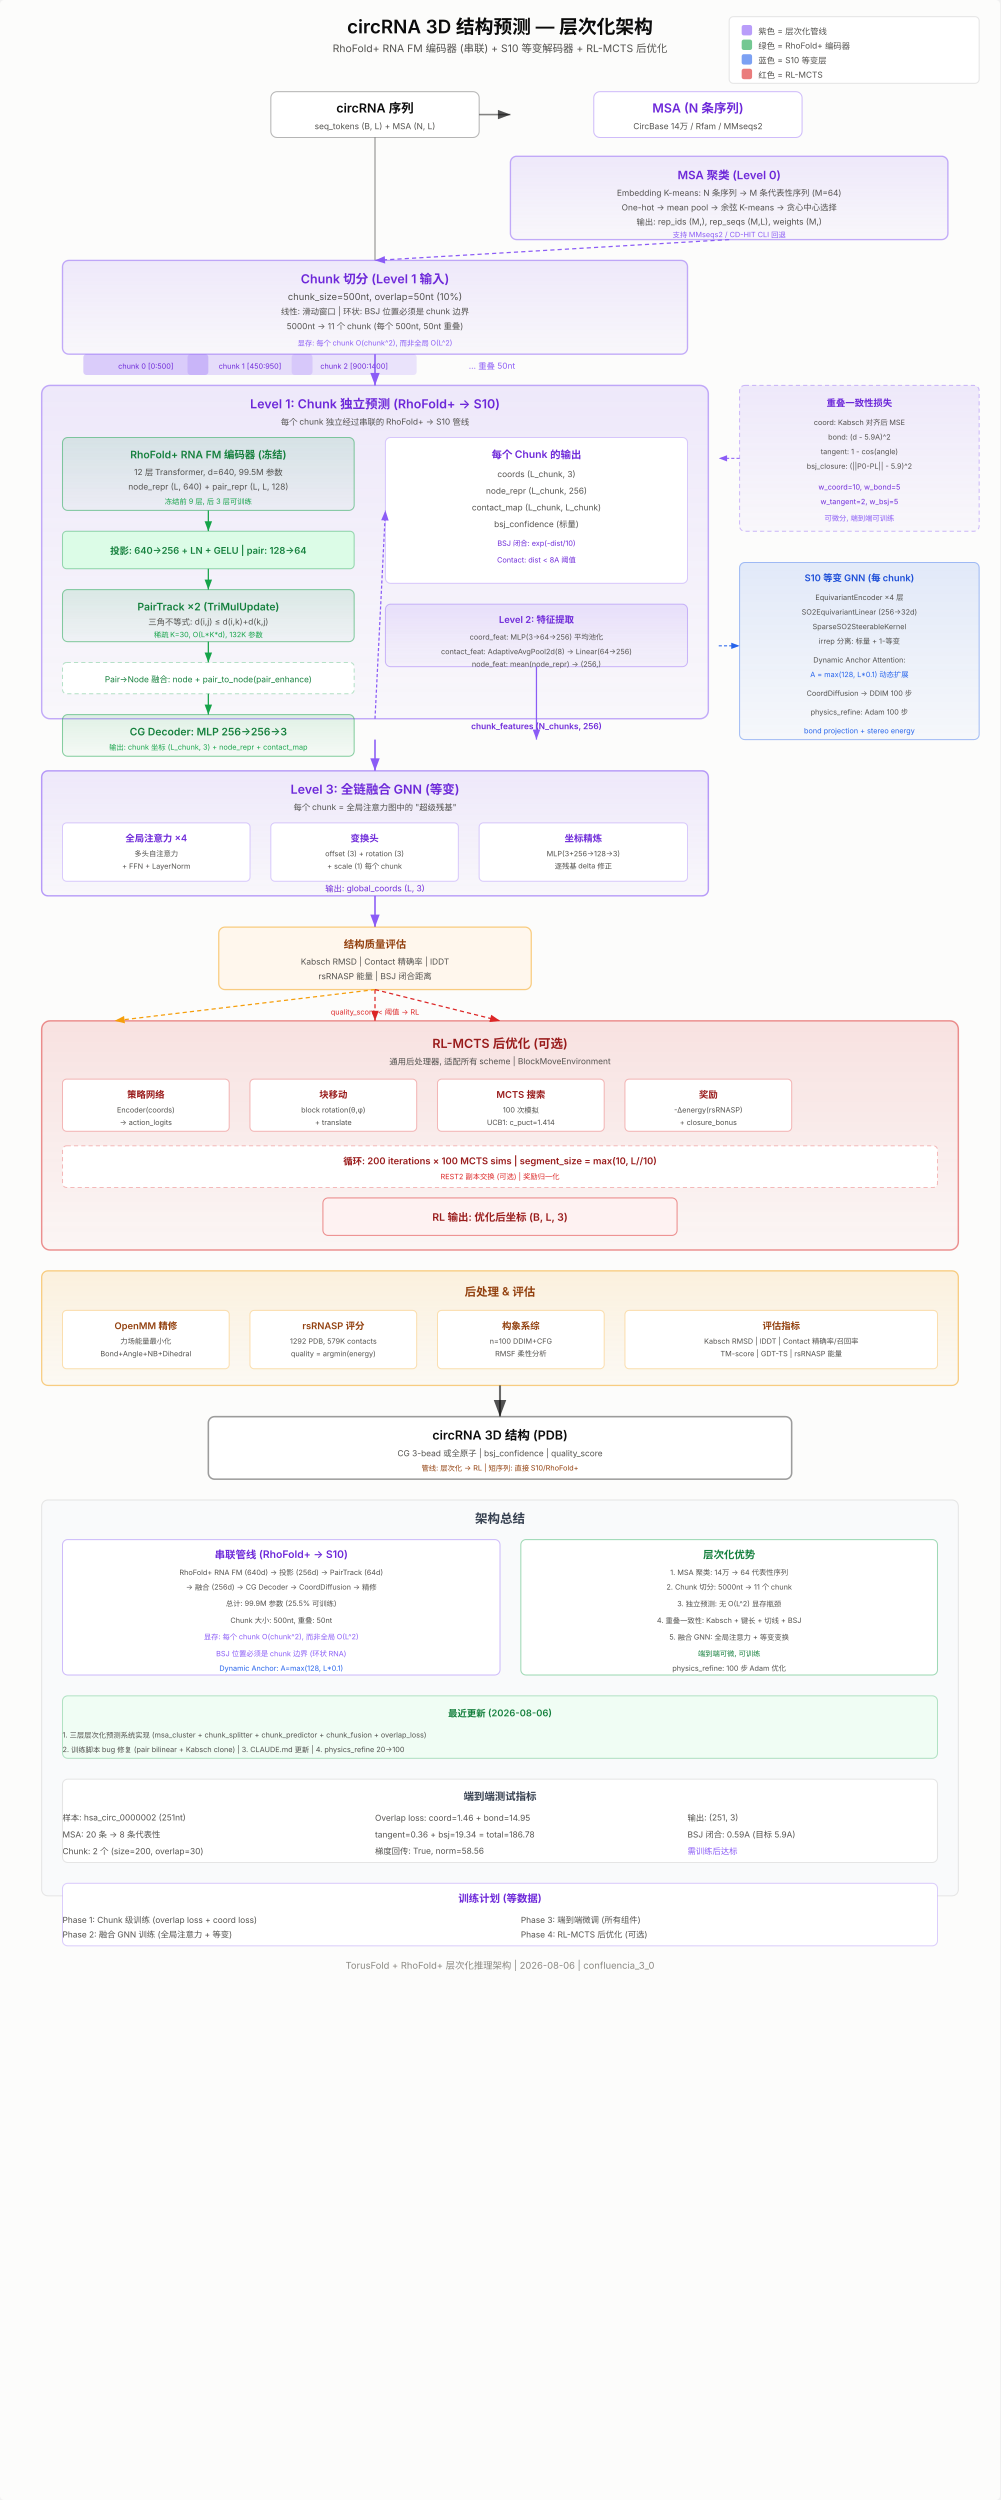
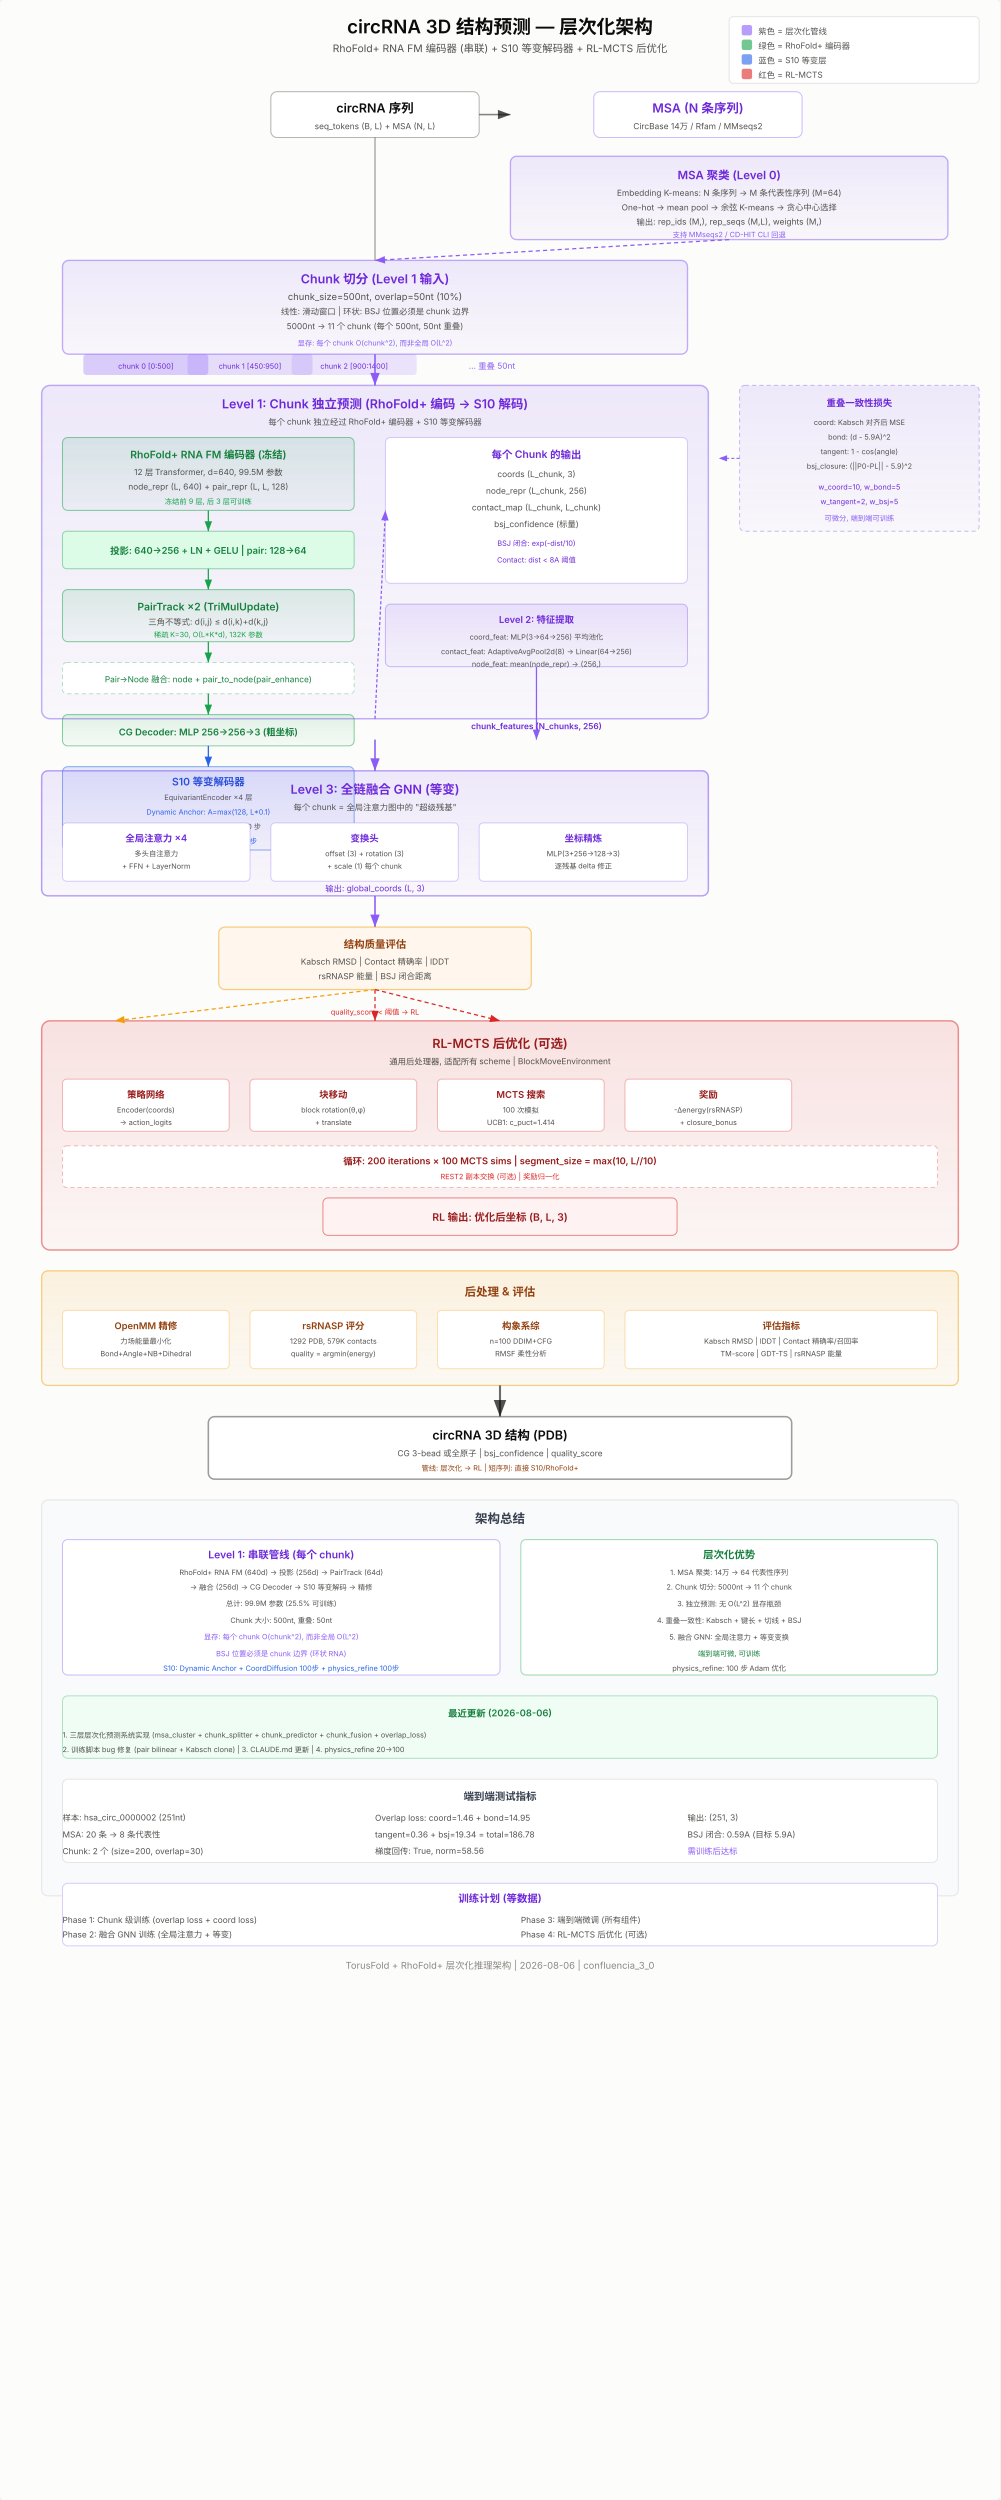
<svg xmlns="http://www.w3.org/2000/svg" viewBox="0 0 960 2400" font-family="system-ui,-apple-system,Segoe UI,sans-serif">
  <defs>
    <linearGradient id="rfFill" x1="0" y1="0" x2="0" y2="1">
      <stop offset="0%" stop-color="#16a34a" stop-opacity="0.12" />
      <stop offset="100%" stop-color="#16a34a" stop-opacity="0.03" />
    </linearGradient>
    <linearGradient id="s10Fill" x1="0" y1="0" x2="0" y2="1">
      <stop offset="0%" stop-color="#2563eb" stop-opacity="0.12" />
      <stop offset="100%" stop-color="#2563eb" stop-opacity="0.03" />
    </linearGradient>
    <linearGradient id="rlFill" x1="0" y1="0" x2="0" y2="1">
      <stop offset="0%" stop-color="#dc2626" stop-opacity="0.12" />
      <stop offset="100%" stop-color="#dc2626" stop-opacity="0.03" />
    </linearGradient>
    <linearGradient id="postFill" x1="0" y1="0" x2="0" y2="1">
      <stop offset="0%" stop-color="#f59e0b" stop-opacity="0.12" />
      <stop offset="100%" stop-color="#f59e0b" stop-opacity="0.03" />
    </linearGradient>
    <linearGradient id="hierFill" x1="0" y1="0" x2="0" y2="1">
      <stop offset="0%" stop-color="#8b5cf6" stop-opacity="0.12" />
      <stop offset="100%" stop-color="#8b5cf6" stop-opacity="0.03" />
    </linearGradient>
    <marker id="a-blk" markerWidth="10" markerHeight="10" refX="8" refY="3" orient="auto" markerUnits="strokeWidth">
      <path d="M0,0 L0,6 L8,3 z" fill="#0b0b0b" fill-opacity="0.7" />
    </marker>
    <marker id="a-grn" markerWidth="10" markerHeight="10" refX="8" refY="3" orient="auto" markerUnits="strokeWidth">
      <path d="M0,0 L0,6 L8,3 z" fill="#16a34a" />
    </marker>
    <marker id="a-blu" markerWidth="10" markerHeight="10" refX="8" refY="3" orient="auto" markerUnits="strokeWidth">
      <path d="M0,0 L0,6 L8,3 z" fill="#2563eb" />
    </marker>
    <marker id="a-red" markerWidth="10" markerHeight="10" refX="8" refY="3" orient="auto" markerUnits="strokeWidth">
      <path d="M0,0 L0,6 L8,3 z" fill="#dc2626" />
    </marker>
    <marker id="a-pur" markerWidth="10" markerHeight="10" refX="8" refY="3" orient="auto" markerUnits="strokeWidth">
      <path d="M0,0 L0,6 L8,3 z" fill="#8b5cf6" />
    </marker>
    <marker id="a-amb" markerWidth="10" markerHeight="10" refX="8" refY="3" orient="auto" markerUnits="strokeWidth">
      <path d="M0,0 L0,6 L8,3 z" fill="#f59e0b" />
    </marker>
  </defs>
  <rect width="960" height="2400" fill="#fcfcfb" rx="4" />
  <text x="480" y="32" text-anchor="middle" font-size="18" font-weight="600" fill="#0b0b0b">circRNA 3D 结构预测 — 层次化架构</text>
  <text x="480" y="50" text-anchor="middle" font-size="10" fill="#52514e">RhoFold+ RNA FM 编码器 (串联) + S10 等变解码器 + RL-MCTS 后优化</text>
  <rect x="700" y="16" width="240" height="64" rx="4" fill="#fff" stroke="#e5e5e5" />
  <rect x="712" y="24" width="10" height="10" rx="2" fill="#8b5cf6" fill-opacity="0.6" />
  <text x="728" y="33" font-size="8" fill="#52514e">紫色 = 层次化管线</text>
  <rect x="712" y="38" width="10" height="10" rx="2" fill="#16a34a" fill-opacity="0.6" />
  <text x="728" y="47" font-size="8" fill="#52514e">绿色 = RhoFold+ 编码器</text>
  <rect x="712" y="52" width="10" height="10" rx="2" fill="#2563eb" fill-opacity="0.6" />
  <text x="728" y="61" font-size="8" fill="#52514e">蓝色 = S10 等变层</text>
  <rect x="712" y="66" width="10" height="10" rx="2" fill="#dc2626" fill-opacity="0.6" />
  <text x="728" y="75" font-size="8" fill="#52514e">红色 = RL-MCTS</text>
  <rect x="260" y="88" width="200" height="44" rx="6" fill="#fff" stroke="#0b0b0b" stroke-opacity="0.3" />
  <text x="360" y="108" text-anchor="middle" font-size="12" font-weight="600" fill="#0b0b0b">circRNA 序列</text>
  <text x="360" y="124" text-anchor="middle" font-size="8" fill="#52514e">seq_tokens (B, L) + MSA (N, L)</text>
  <rect x="570" y="88" width="200" height="44" rx="6" fill="#fff" stroke="#8b5cf6" stroke-opacity="0.4" />
  <text x="670" y="108" text-anchor="middle" font-size="12" font-weight="600" fill="#6d28d9">MSA (N 条序列)</text>
  <text x="670" y="124" text-anchor="middle" font-size="8" fill="#52514e">CircBase 14万 / Rfam / MMseqs2</text>
  <line x1="460" y1="110" x2="490" y2="110" stroke="#0b0b0b" stroke-opacity="0.5" stroke-width="1.5" marker-end="url(#a-blk)" />
  <rect x="490" y="150" width="420" height="80" rx="6" fill="url(#hierFill)" stroke="#8b5cf6" stroke-opacity="0.5" stroke-width="1.3" />
  <text x="700" y="172" text-anchor="middle" font-size="11" font-weight="600" fill="#6d28d9">MSA 聚类 (Level 0)</text>
  <text x="700" y="188" text-anchor="middle" font-size="8" fill="#52514e">Embedding K-means: N 条序列 → M 条代表性序列 (M=64)</text>
  <text x="700" y="202" text-anchor="middle" font-size="8" fill="#52514e">One-hot → mean pool → 余弦 K-means → 贪心中心选择</text>
  <text x="700" y="216" text-anchor="middle" font-size="8" fill="#52514e">输出: rep_ids (M,), rep_seqs (M,L), weights (M,)</text>
  <text x="700" y="228" text-anchor="middle" font-size="7" fill="#8b5cf6">支持 MMseqs2 / CD-HIT CLI 回退</text>
  <line x1="360" y1="132" x2="360" y2="250" stroke="#0b0b0b" stroke-opacity="0.4" stroke-width="1.2" />
  <line x1="700" y1="230" x2="360" y2="250" stroke="#8b5cf6" stroke-width="1.2" stroke-dasharray="4,3" marker-end="url(#a-pur)" />
  <rect x="60" y="250" width="600" height="90" rx="6" fill="url(#hierFill)" stroke="#8b5cf6" stroke-opacity="0.5" stroke-width="1.3" />
  <text x="360" y="272" text-anchor="middle" font-size="12" font-weight="600" fill="#6d28d9">Chunk 切分 (Level 1 输入)</text>
  <text x="360" y="288" text-anchor="middle" font-size="9" fill="#52514e">chunk_size=500nt, overlap=50nt (10%)</text>
  <text x="360" y="302" text-anchor="middle" font-size="8" fill="#52514e">线性: 滑动窗口 | 环状: BSJ 位置必须是 chunk 边界</text>
  <text x="360" y="316" text-anchor="middle" font-size="8" fill="#52514e">5000nt → 11 个 chunk (每个 500nt, 50nt 重叠)</text>
  <text x="360" y="332" text-anchor="middle" font-size="7" fill="#8b5cf6">显存: 每个 chunk O(chunk^2), 而非全局 O(L^2)</text>
  <rect x="80" y="340" width="120" height="20" rx="3" fill="#8b5cf6" fill-opacity="0.3" />
  <text x="140" y="354" text-anchor="middle" font-size="7" fill="#6d28d9">chunk 0 [0:500]</text>
  <rect x="180" y="340" width="120" height="20" rx="3" fill="#8b5cf6" fill-opacity="0.2" />
  <text x="240" y="354" text-anchor="middle" font-size="7" fill="#6d28d9">chunk 1 [450:950]</text>
  <rect x="280" y="340" width="120" height="20" rx="3" fill="#8b5cf6" fill-opacity="0.15" />
  <text x="340" y="354" text-anchor="middle" font-size="7" fill="#6d28d9">chunk 2 [900:1400]</text>
  <text x="450" y="354" font-size="8" fill="#8b5cf6">... 重叠 50nt</text>
  <line x1="360" y1="340" x2="360" y2="370" stroke="#8b5cf6" stroke-width="1.5" marker-end="url(#a-pur)" />
  <rect x="40" y="370" width="640" height="320" rx="8" fill="url(#hierFill)" stroke="#8b5cf6" stroke-opacity="0.5" stroke-width="1.4" />
-   <text x="360" y="392" text-anchor="middle" font-size="12" font-weight="600" fill="#6d28d9">Level 1: Chunk 独立预测 (RhoFold+ → S10)</text>
-   <text x="360" y="408" text-anchor="middle" font-size="8" fill="#52514e">每个 chunk 独立经过串联的 RhoFold+ → S10 管线</text>
+   <text x="360" y="392" text-anchor="middle" font-size="12" font-weight="600" fill="#6d28d9">Level 1: Chunk 独立预测 (RhoFold+ 编码 → S10 解码)</text>
+   <text x="360" y="408" text-anchor="middle" font-size="8" fill="#52514e">每个 chunk 独立经过 RhoFold+ 编码器 + S10 等变解码器</text>
  <rect x="60" y="420" width="280" height="70" rx="5" fill="url(#rfFill)" stroke="#16a34a" stroke-opacity="0.5" />
  <text x="200" y="440" text-anchor="middle" font-size="10" font-weight="600" fill="#15803d">RhoFold+ RNA FM 编码器 (冻结)</text>
  <text x="200" y="456" text-anchor="middle" font-size="8" fill="#52514e">12 层 Transformer, d=640, 99.5M 参数</text>
  <text x="200" y="470" text-anchor="middle" font-size="8" fill="#52514e">node_repr (L, 640) + pair_repr (L, L, 128)</text>
  <text x="200" y="484" text-anchor="middle" font-size="7" fill="#16a34a">冻结前 9 层, 后 3 层可训练</text>
  <line x1="200" y1="490" x2="200" y2="510" stroke="#16a34a" stroke-width="1.2" marker-end="url(#a-grn)" />
  <rect x="60" y="510" width="280" height="36" rx="4" fill="#dcfce7" stroke="#16a34a" stroke-opacity="0.4" />
  <text x="200" y="532" text-anchor="middle" font-size="9" font-weight="600" fill="#15803d">投影: 640→256 + LN + GELU | pair: 128→64</text>
  <line x1="200" y1="546" x2="200" y2="566" stroke="#16a34a" stroke-width="1.2" marker-end="url(#a-grn)" />
  <rect x="60" y="566" width="280" height="50" rx="5" fill="url(#rfFill)" stroke="#16a34a" stroke-opacity="0.5" />
  <text x="200" y="586" text-anchor="middle" font-size="10" font-weight="600" fill="#15803d">PairTrack ×2 (TriMulUpdate)</text>
  <text x="200" y="600" text-anchor="middle" font-size="8" fill="#52514e">三角不等式: d(i,j) ≤ d(i,k)+d(k,j)</text>
  <text x="200" y="612" text-anchor="middle" font-size="7" fill="#16a34a">稀疏 K=30, O(L*K*d), 132K 参数</text>
  <line x1="200" y1="616" x2="200" y2="636" stroke="#16a34a" stroke-width="1.2" marker-end="url(#a-grn)" />
  <rect x="60" y="636" width="280" height="30" rx="4" fill="#fff" stroke="#16a34a" stroke-opacity="0.3" stroke-dasharray="4,3" />
  <text x="200" y="655" text-anchor="middle" font-size="8" fill="#15803d">Pair→Node 融合: node + pair_to_node(pair_enhance)</text>
  <line x1="200" y1="666" x2="200" y2="686" stroke="#16a34a" stroke-width="1.2" marker-end="url(#a-grn)" />
-   <rect x="60" y="686" width="280" height="40" rx="5" fill="url(#rfFill)" stroke="#16a34a" stroke-opacity="0.5" />
-   <text x="200" y="706" text-anchor="middle" font-size="10" font-weight="600" fill="#15803d">CG Decoder: MLP 256→256→3</text>
-   <text x="200" y="720" text-anchor="middle" font-size="7" fill="#16a34a">输出: chunk 坐标 (L_chunk, 3) + node_repr + contact_map</text>
+   <rect x="60" y="686" width="280" height="30" rx="5" fill="url(#rfFill)" stroke="#16a34a" stroke-opacity="0.5" />
+   <text x="200" y="706" text-anchor="middle" font-size="9" font-weight="600" fill="#15803d">CG Decoder: MLP 256→256→3 (粗坐标)</text>
+   <line x1="200" y1="716" x2="200" y2="736" stroke="#2563eb" stroke-width="1.2" marker-end="url(#a-blu)" />
+   <rect x="60" y="736" width="280" height="80" rx="5" fill="url(#s10Fill)" stroke="#2563eb" stroke-opacity="0.5" />
+   <text x="200" y="754" text-anchor="middle" font-size="10" font-weight="600" fill="#1d4ed8">S10 等变解码器</text>
+   <text x="200" y="768" text-anchor="middle" font-size="7" fill="#52514e">EquivariantEncoder ×4 层</text>
+   <text x="200" y="782" text-anchor="middle" font-size="7" fill="#2563eb">Dynamic Anchor: A=max(128, L*0.1)</text>
+   <text x="200" y="796" text-anchor="middle" font-size="7" fill="#52514e">CoordDiffusion → DDIM 100 步</text>
+   <text x="200" y="810" text-anchor="middle" font-size="7" fill="#2563eb">physics_refine: Adam 100 步</text>
  <rect x="370" y="420" width="290" height="140" rx="5" fill="#fff" stroke="#8b5cf6" stroke-opacity="0.3" />
  <text x="515" y="440" text-anchor="middle" font-size="10" font-weight="600" fill="#6d28d9">每个 Chunk 的输出</text>
  <text x="515" y="458" text-anchor="middle" font-size="8" fill="#52514e">coords (L_chunk, 3)</text>
  <text x="515" y="474" text-anchor="middle" font-size="8" fill="#52514e">node_repr (L_chunk, 256)</text>
  <text x="515" y="490" text-anchor="middle" font-size="8" fill="#52514e">contact_map (L_chunk, L_chunk)</text>
  <text x="515" y="506" text-anchor="middle" font-size="8" fill="#52514e">bsj_confidence (标量)</text>
  <text x="515" y="524" text-anchor="middle" font-size="7" fill="#6d28d9">BSJ 闭合: exp(-dist/10)</text>
  <text x="515" y="540" text-anchor="middle" font-size="7" fill="#6d28d9">Contact: dist &lt; 8A 阈值</text>
  <line x1="360" y1="690" x2="370" y2="490" stroke="#8b5cf6" stroke-width="1.2" stroke-dasharray="3,2" marker-end="url(#a-pur)" />
  <rect x="370" y="580" width="290" height="60" rx="5" fill="url(#hierFill)" stroke="#8b5cf6" stroke-opacity="0.4" />
  <text x="515" y="598" text-anchor="middle" font-size="9" font-weight="600" fill="#6d28d9">Level 2: 特征提取</text>
  <text x="515" y="614" text-anchor="middle" font-size="7" fill="#52514e">coord_feat: MLP(3→64→256) 平均池化</text>
  <text x="515" y="628" text-anchor="middle" font-size="7" fill="#52514e">contact_feat: AdaptiveAvgPool2d(8) → Linear(64→256)</text>
  <text x="515" y="640" text-anchor="middle" font-size="7" fill="#52514e">node_feat: mean(node_repr) → (256,)</text>
  <line x1="515" y1="640" x2="515" y2="710" stroke="#8b5cf6" stroke-width="1.2" marker-end="url(#a-pur)" />
  <text x="515" y="700" text-anchor="middle" font-size="8" font-weight="600" fill="#6d28d9">chunk_features (N_chunks, 256)</text>
  <line x1="360" y1="710" x2="360" y2="740" stroke="#8b5cf6" stroke-width="1.5" marker-end="url(#a-pur)" />
  <rect x="40" y="740" width="640" height="120" rx="6" fill="url(#hierFill)" stroke="#8b5cf6" stroke-opacity="0.6" stroke-width="1.4" />
  <text x="360" y="762" text-anchor="middle" font-size="12" font-weight="600" fill="#6d28d9">Level 3: 全链融合 GNN (等变)</text>
  <text x="360" y="778" text-anchor="middle" font-size="8" fill="#52514e">每个 chunk = 全局注意力图中的 "超级残基"</text>
  <rect x="60" y="790" width="180" height="56" rx="4" fill="#fff" stroke="#8b5cf6" stroke-opacity="0.3" />
  <text x="150" y="808" text-anchor="middle" font-size="9" font-weight="600" fill="#6d28d9">全局注意力 ×4</text>
  <text x="150" y="822" text-anchor="middle" font-size="7" fill="#52514e">多头自注意力</text>
  <text x="150" y="834" text-anchor="middle" font-size="7" fill="#52514e">+ FFN + LayerNorm</text>
  <rect x="260" y="790" width="180" height="56" rx="4" fill="#fff" stroke="#8b5cf6" stroke-opacity="0.3" />
  <text x="350" y="808" text-anchor="middle" font-size="9" font-weight="600" fill="#6d28d9">变换头</text>
  <text x="350" y="822" text-anchor="middle" font-size="7" fill="#52514e">offset (3) + rotation (3)</text>
  <text x="350" y="834" text-anchor="middle" font-size="7" fill="#52514e">+ scale (1) 每个 chunk</text>
  <rect x="460" y="790" width="200" height="56" rx="4" fill="#fff" stroke="#8b5cf6" stroke-opacity="0.3" />
  <text x="560" y="808" text-anchor="middle" font-size="9" font-weight="600" fill="#6d28d9">坐标精炼</text>
  <text x="560" y="822" text-anchor="middle" font-size="7" fill="#52514e">MLP(3+256→128→3)</text>
  <text x="560" y="834" text-anchor="middle" font-size="7" fill="#52514e">逐残基 delta 修正</text>
  <text x="360" y="856" text-anchor="middle" font-size="8" fill="#6d28d9">输出: global_coords (L, 3)</text>
  <line x1="360" y1="860" x2="360" y2="890" stroke="#8b5cf6" stroke-width="1.5" marker-end="url(#a-pur)" />
  <rect x="710" y="370" width="230" height="140" rx="5" fill="url(#hierFill)" stroke="#8b5cf6" stroke-opacity="0.4" stroke-dasharray="4,3" />
  <text x="825" y="390" text-anchor="middle" font-size="9" font-weight="600" fill="#6d28d9">重叠一致性损失</text>
  <text x="825" y="408" text-anchor="middle" font-size="7" fill="#52514e">coord: Kabsch 对齐后 MSE</text>
  <text x="825" y="422" text-anchor="middle" font-size="7" fill="#52514e">bond: (d - 5.9A)^2</text>
  <text x="825" y="436" text-anchor="middle" font-size="7" fill="#52514e">tangent: 1 - cos(angle)</text>
  <text x="825" y="450" text-anchor="middle" font-size="7" fill="#52514e">bsj_closure: (||P0-PL|| - 5.9)^2</text>
  <text x="825" y="470" text-anchor="middle" font-size="7" fill="#6d28d9">w_coord=10, w_bond=5</text>
  <text x="825" y="484" text-anchor="middle" font-size="7" fill="#6d28d9">w_tangent=2, w_bsj=5</text>
  <text x="825" y="500" text-anchor="middle" font-size="7" fill="#8b5cf6">可微分, 端到端可训练</text>
  <line x1="710" y1="440" x2="690" y2="440" stroke="#8b5cf6" stroke-width="1" stroke-dasharray="3,2" marker-end="url(#a-pur)" />
-   <rect x="710" y="540" width="230" height="170" rx="5" fill="url(#s10Fill)" stroke="#2563eb" stroke-opacity="0.4" />
-   <text x="825" y="558" text-anchor="middle" font-size="9" font-weight="600" fill="#1d4ed8">S10 等变 GNN (每 chunk)</text>
-   <text x="825" y="576" text-anchor="middle" font-size="7" fill="#52514e">EquivariantEncoder ×4 层</text>
-   <text x="825" y="590" text-anchor="middle" font-size="7" fill="#52514e">SO2EquivariantLinear (256→32d)</text>
-   <text x="825" y="604" text-anchor="middle" font-size="7" fill="#52514e">SparseSO2SteerableKernel</text>
-   <text x="825" y="618" text-anchor="middle" font-size="7" fill="#52514e">irrep 分离: 标量 + 1-等变</text>
-   <text x="825" y="636" text-anchor="middle" font-size="7" fill="#52514e">Dynamic Anchor Attention:</text>
-   <text x="825" y="650" text-anchor="middle" font-size="7" fill="#2563eb">A = max(128, L*0.1) 动态扩展</text>
-   <text x="825" y="668" text-anchor="middle" font-size="7" fill="#52514e">CoordDiffusion → DDIM 100 步</text>
-   <text x="825" y="686" text-anchor="middle" font-size="7" fill="#52514e">physics_refine: Adam 100 步</text>
-   <text x="825" y="704" text-anchor="middle" font-size="7" fill="#2563eb">bond projection + stereo energy</text>
-   <line x1="690" y1="620" x2="710" y2="620" stroke="#2563eb" stroke-width="1" stroke-dasharray="3,2" marker-end="url(#a-blu)" />
  <rect x="210" y="890" width="300" height="60" rx="6" fill="#fff7ed" stroke="#f59e0b" stroke-opacity="0.5" stroke-width="1.2" />
  <text x="360" y="910" text-anchor="middle" font-size="10" font-weight="600" fill="#92400e">结构质量评估</text>
  <text x="360" y="926" text-anchor="middle" font-size="8" fill="#52514e">Kabsch RMSD | Contact 精确率 | lDDT</text>
  <text x="360" y="940" text-anchor="middle" font-size="8" fill="#52514e">rsRNASP 能量 | BSJ 闭合距离</text>
  <line x1="360" y1="950" x2="360" y2="980" stroke="#dc2626" stroke-width="1.2" stroke-dasharray="4,3" marker-end="url(#a-red)" />
  <text x="360" y="974" text-anchor="middle" font-size="7" fill="#dc2626">quality_score &lt; 阈值 → RL</text>
  <rect x="40" y="980" width="880" height="220" rx="8" fill="url(#rlFill)" stroke="#dc2626" stroke-opacity="0.5" stroke-width="1.4" />
  <text x="480" y="1006" text-anchor="middle" font-size="12" font-weight="600" fill="#991b1b">RL-MCTS 后优化 (可选)</text>
  <text x="480" y="1022" text-anchor="middle" font-size="8" fill="#52514e">通用后处理器, 适配所有 scheme | BlockMoveEnvironment</text>
  <rect x="60" y="1036" width="160" height="50" rx="4" fill="#fff" stroke="#dc2626" stroke-opacity="0.3" />
  <text x="140" y="1054" text-anchor="middle" font-size="9" font-weight="600" fill="#991b1b">策略网络</text>
  <text x="140" y="1068" text-anchor="middle" font-size="7" fill="#52514e">Encoder(coords)</text>
  <text x="140" y="1080" text-anchor="middle" font-size="7" fill="#52514e">→ action_logits</text>
  <rect x="240" y="1036" width="160" height="50" rx="4" fill="#fff" stroke="#dc2626" stroke-opacity="0.3" />
  <text x="320" y="1054" text-anchor="middle" font-size="9" font-weight="600" fill="#991b1b">块移动</text>
  <text x="320" y="1068" text-anchor="middle" font-size="7" fill="#52514e">block rotation(θ,φ)</text>
  <text x="320" y="1080" text-anchor="middle" font-size="7" fill="#52514e">+ translate</text>
  <rect x="420" y="1036" width="160" height="50" rx="4" fill="#fff" stroke="#dc2626" stroke-opacity="0.3" />
  <text x="500" y="1054" text-anchor="middle" font-size="9" font-weight="600" fill="#991b1b">MCTS 搜索</text>
  <text x="500" y="1068" text-anchor="middle" font-size="7" fill="#52514e">100 次模拟</text>
  <text x="500" y="1080" text-anchor="middle" font-size="7" fill="#52514e">UCB1: c_puct=1.414</text>
  <rect x="600" y="1036" width="160" height="50" rx="4" fill="#fff" stroke="#dc2626" stroke-opacity="0.3" />
  <text x="680" y="1054" text-anchor="middle" font-size="9" font-weight="600" fill="#991b1b">奖励</text>
  <text x="680" y="1068" text-anchor="middle" font-size="7" fill="#52514e">-Δenergy(rsRNASP)</text>
  <text x="680" y="1080" text-anchor="middle" font-size="7" fill="#52514e">+ closure_bonus</text>
  <rect x="60" y="1100" width="840" height="40" rx="4" fill="#fff" stroke="#dc2626" stroke-opacity="0.3" stroke-dasharray="4,3" />
  <text x="480" y="1118" text-anchor="middle" font-size="9" font-weight="600" fill="#991b1b">循环: 200 iterations × 100 MCTS sims | segment_size = max(10, L//10)</text>
  <text x="480" y="1132" text-anchor="middle" font-size="7" fill="#dc2626">REST2 副本交换 (可选) | 奖励归一化</text>
  <rect x="310" y="1150" width="340" height="36" rx="5" fill="#fef2f2" stroke="#dc2626" stroke-opacity="0.5" />
  <text x="480" y="1172" text-anchor="middle" font-size="10" font-weight="600" fill="#991b1b">RL 输出: 优化后坐标 (B, L, 3)</text>
  <line x1="360" y1="950" x2="480" y2="980" stroke="#dc2626" stroke-width="1.2" stroke-dasharray="4,3" marker-end="url(#a-red)" />
  <line x1="360" y1="950" x2="110" y2="980" stroke="#f59e0b" stroke-width="1.2" stroke-dasharray="4,3" marker-end="url(#a-amb)" />
  <rect x="40" y="1220" width="880" height="110" rx="6" fill="url(#postFill)" stroke="#f59e0b" stroke-opacity="0.5" stroke-width="1.2" />
  <text x="480" y="1244" text-anchor="middle" font-size="11" font-weight="600" fill="#92400e">后处理 &amp; 评估</text>
  <rect x="60" y="1258" width="160" height="56" rx="4" fill="#fff" stroke="#f59e0b" stroke-opacity="0.3" />
  <text x="140" y="1276" text-anchor="middle" font-size="9" font-weight="600" fill="#92400e">OpenMM 精修</text>
  <text x="140" y="1290" text-anchor="middle" font-size="7" fill="#52514e">力场能量最小化</text>
  <text x="140" y="1302" text-anchor="middle" font-size="7" fill="#52514e">Bond+Angle+NB+Dihedral</text>
  <rect x="240" y="1258" width="160" height="56" rx="4" fill="#fff" stroke="#f59e0b" stroke-opacity="0.3" />
  <text x="320" y="1276" text-anchor="middle" font-size="9" font-weight="600" fill="#92400e">rsRNASP 评分</text>
  <text x="320" y="1290" text-anchor="middle" font-size="7" fill="#52514e">1292 PDB, 579K contacts</text>
  <text x="320" y="1302" text-anchor="middle" font-size="7" fill="#52514e">quality = argmin(energy)</text>
  <rect x="420" y="1258" width="160" height="56" rx="4" fill="#fff" stroke="#f59e0b" stroke-opacity="0.3" />
  <text x="500" y="1276" text-anchor="middle" font-size="9" font-weight="600" fill="#92400e">构象系综</text>
  <text x="500" y="1290" text-anchor="middle" font-size="7" fill="#52514e">n=100 DDIM+CFG</text>
  <text x="500" y="1302" text-anchor="middle" font-size="7" fill="#52514e">RMSF 柔性分析</text>
  <rect x="600" y="1258" width="300" height="56" rx="4" fill="#fff" stroke="#f59e0b" stroke-opacity="0.3" />
  <text x="750" y="1276" text-anchor="middle" font-size="9" font-weight="600" fill="#92400e">评估指标</text>
  <text x="750" y="1290" text-anchor="middle" font-size="7" fill="#52514e">Kabsch RMSD | lDDT | Contact 精确率/召回率</text>
  <text x="750" y="1302" text-anchor="middle" font-size="7" fill="#52514e">TM-score | GDT-TS | rsRNASP 能量</text>
  <line x1="480" y1="1330" x2="480" y2="1360" stroke="#0b0b0b" stroke-opacity="0.6" stroke-width="2" marker-end="url(#a-blk)" />
  <rect x="200" y="1360" width="560" height="60" rx="6" fill="#fff" stroke="#0b0b0b" stroke-opacity="0.4" stroke-width="1.5" />
  <text x="480" y="1382" text-anchor="middle" font-size="12" font-weight="600" fill="#0b0b0b">circRNA 3D 结构 (PDB)</text>
  <text x="480" y="1398" text-anchor="middle" font-size="8" fill="#52514e">CG 3-bead 或全原子 | bsj_confidence | quality_score</text>
  <text x="480" y="1412" text-anchor="middle" font-size="7" fill="#92400e">管线: 层次化 → RL | 短序列: 直接 S10/RhoFold+</text>
  <rect x="40" y="1440" width="880" height="380" rx="6" fill="#f9fafb" stroke="#e5e5e5" />
  <text x="480" y="1462" text-anchor="middle" font-size="12" font-weight="600" fill="#374151">架构总结</text>
  <rect x="60" y="1478" width="420" height="130" rx="5" fill="#fff" stroke="#8b5cf6" stroke-opacity="0.4" />
-   <text x="270" y="1496" text-anchor="middle" font-size="10" font-weight="600" fill="#6d28d9">串联管线 (RhoFold+ → S10)</text>
+   <text x="270" y="1496" text-anchor="middle" font-size="10" font-weight="600" fill="#6d28d9">Level 1: 串联管线 (每个 chunk)</text>
  <text x="270" y="1512" text-anchor="middle" font-size="7" fill="#52514e">RhoFold+ RNA FM (640d) → 投影 (256d) → PairTrack (64d)</text>
-   <text x="270" y="1526" text-anchor="middle" font-size="7" fill="#52514e">→ 融合 (256d) → CG Decoder → CoordDiffusion → 精修</text>
+   <text x="270" y="1526" text-anchor="middle" font-size="7" fill="#52514e">→ 融合 (256d) → CG Decoder → S10 等变解码 → 精修</text>
  <text x="270" y="1542" text-anchor="middle" font-size="7" fill="#52514e">总计: 99.9M 参数 (25.5% 可训练)</text>
  <text x="270" y="1558" text-anchor="middle" font-size="7" fill="#52514e">Chunk 大小: 500nt, 重叠: 50nt</text>
  <text x="270" y="1574" text-anchor="middle" font-size="7" fill="#8b5cf6">显存: 每个 chunk O(chunk^2), 而非全局 O(L^2)</text>
  <text x="270" y="1590" text-anchor="middle" font-size="7" fill="#8b5cf6">BSJ 位置必须是 chunk 边界 (环状 RNA)</text>
-   <text x="270" y="1604" text-anchor="middle" font-size="7" fill="#2563eb">Dynamic Anchor: A=max(128, L*0.1)</text>
+   <text x="270" y="1604" text-anchor="middle" font-size="7" fill="#2563eb">S10: Dynamic Anchor + CoordDiffusion 100步 + physics_refine 100步</text>
  <rect x="500" y="1478" width="400" height="130" rx="5" fill="#fff" stroke="#16a34a" stroke-opacity="0.4" />
  <text x="700" y="1496" text-anchor="middle" font-size="10" font-weight="600" fill="#15803d">层次化优势</text>
  <text x="700" y="1512" text-anchor="middle" font-size="7" fill="#52514e">1. MSA 聚类: 14万 → 64 代表性序列</text>
  <text x="700" y="1526" text-anchor="middle" font-size="7" fill="#52514e">2. Chunk 切分: 5000nt → 11 个 chunk</text>
  <text x="700" y="1542" text-anchor="middle" font-size="7" fill="#52514e">3. 独立预测: 无 O(L^2) 显存瓶颈</text>
  <text x="700" y="1558" text-anchor="middle" font-size="7" fill="#52514e">4. 重叠一致性: Kabsch + 键长 + 切线 + BSJ</text>
  <text x="700" y="1574" text-anchor="middle" font-size="7" fill="#52514e">5. 融合 GNN: 全局注意力 + 等变变换</text>
  <text x="700" y="1590" text-anchor="middle" font-size="7" fill="#15803d">端到端可微, 可训练</text>
  <text x="700" y="1604" text-anchor="middle" font-size="7" fill="#52514e">physics_refine: 100 步 Adam 优化</text>
  <rect x="60" y="1628" width="840" height="60" rx="5" fill="#f0fdf4" stroke="#16a34a" stroke-opacity="0.3" />
  <text x="480" y="1648" text-anchor="middle" font-size="9" font-weight="600" fill="#15803d">最近更新 (2026-08-06)</text>
  <text x="60" y="1668" font-size="7" fill="#52514e">1. 三层层次化预测系统实现 (msa_cluster + chunk_splitter + chunk_predictor + chunk_fusion + overlap_loss)</text>
  <text x="60" y="1682" font-size="7" fill="#52514e">2. 训练脚本 bug 修复 (pair bilinear + Kabsch clone) | 3. CLAUDE.md 更新 | 4. physics_refine 20→100</text>
  <rect x="60" y="1708" width="840" height="80" rx="5" fill="#fff" stroke="#e5e5e5" />
  <text x="480" y="1728" text-anchor="middle" font-size="10" font-weight="600" fill="#374151">端到端测试指标</text>
  <text x="60" y="1748" font-size="8" fill="#52514e">样本: hsa_circ_0000002 (251nt)</text>
  <text x="60" y="1764" font-size="8" fill="#52514e">MSA: 20 条 → 8 条代表性</text>
  <text x="60" y="1780" font-size="8" fill="#52514e">Chunk: 2 个 (size=200, overlap=30)</text>
  <text x="360" y="1748" font-size="8" fill="#52514e">Overlap loss: coord=1.46 + bond=14.95</text>
  <text x="360" y="1764" font-size="8" fill="#52514e">tangent=0.36 + bsj=19.34 = total=186.78</text>
  <text x="360" y="1780" font-size="8" fill="#52514e">梯度回传: True, norm=58.56</text>
  <text x="660" y="1748" font-size="8" fill="#52514e">输出: (251, 3)</text>
  <text x="660" y="1764" font-size="8" fill="#52514e">BSJ 闭合: 0.59A (目标 5.9A)</text>
  <text x="660" y="1780" font-size="8" fill="#8b5cf6">需训练后达标</text>
  <rect x="60" y="1808" width="840" height="60" rx="5" fill="#fff" stroke="#8b5cf6" stroke-opacity="0.3" />
  <text x="480" y="1826" text-anchor="middle" font-size="10" font-weight="600" fill="#6d28d9">训练计划 (等数据)</text>
  <text x="60" y="1846" font-size="8" fill="#52514e">Phase 1: Chunk 级训练 (overlap loss + coord loss)</text>
  <text x="60" y="1860" font-size="8" fill="#52514e">Phase 2: 融合 GNN 训练 (全局注意力 + 等变)</text>
  <text x="500" y="1846" font-size="8" fill="#52514e">Phase 3: 端到端微调 (所有组件)</text>
  <text x="500" y="1860" font-size="8" fill="#52514e">Phase 4: RL-MCTS 后优化 (可选)</text>
  <text x="480" y="1890" text-anchor="middle" font-size="9" fill="#898781">TorusFold + RhoFold+ 层次化推理架构 | 2026-08-06 | confluencia_3_0</text>
</svg>
